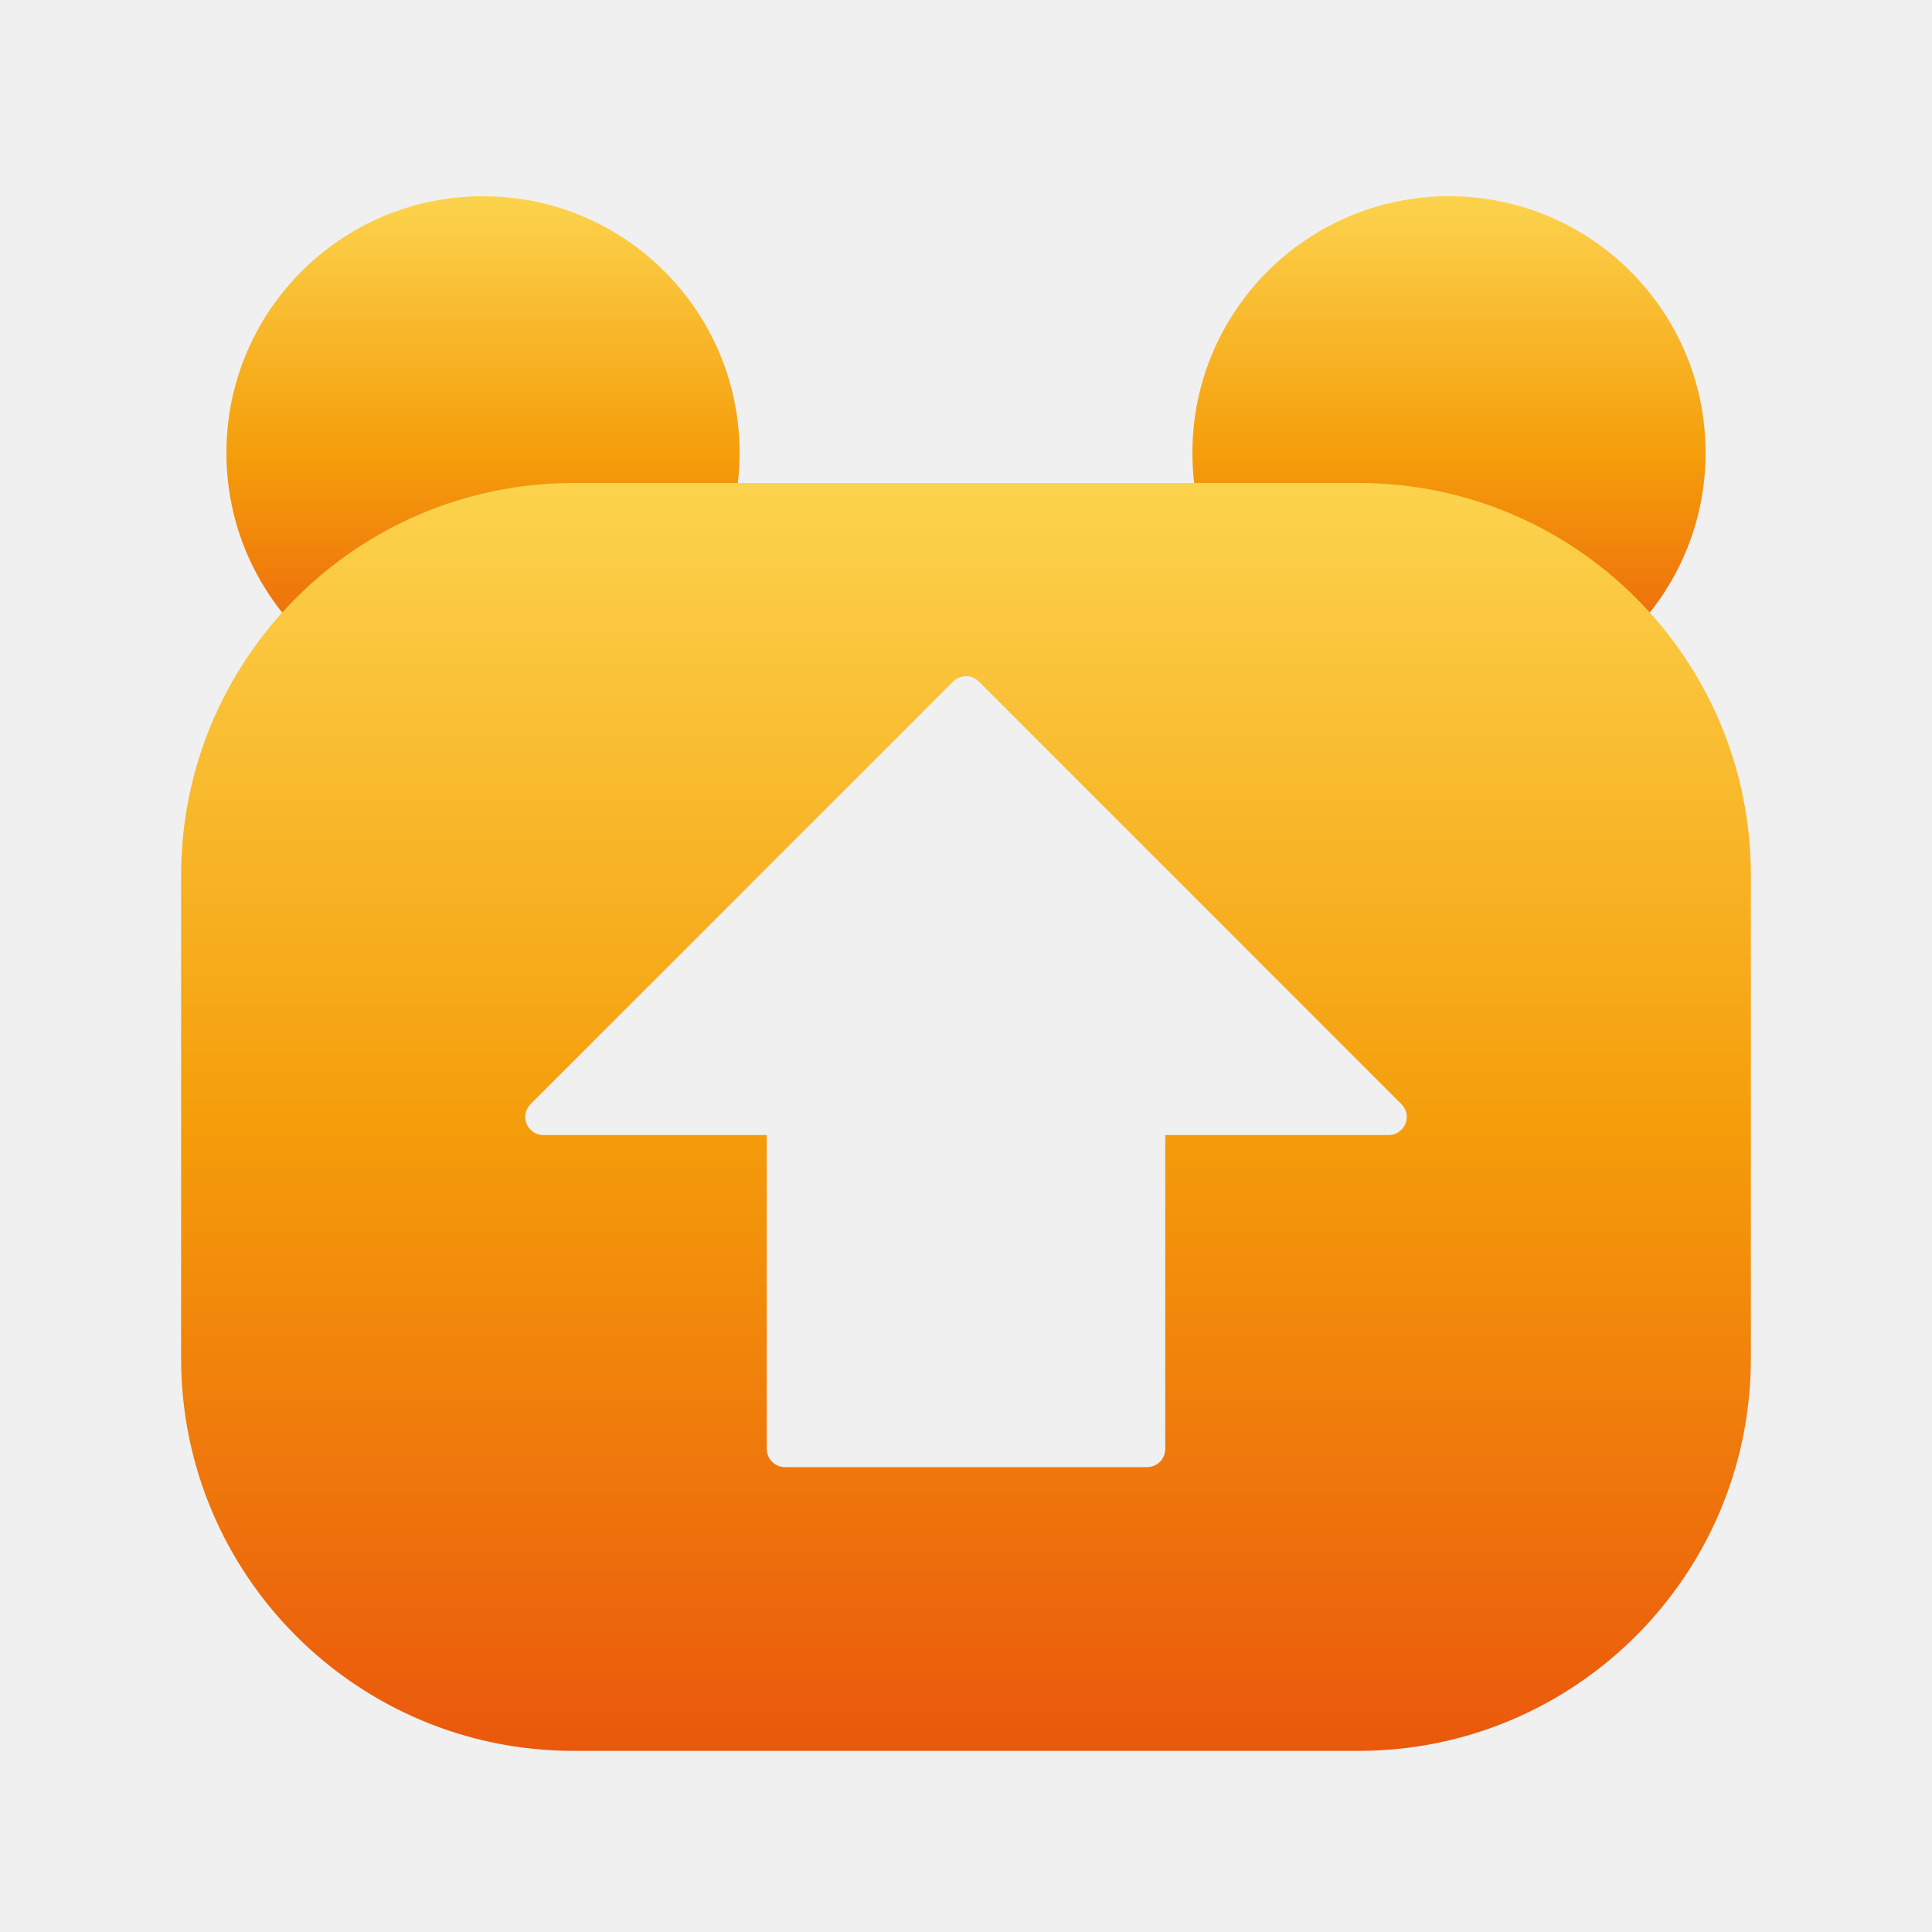
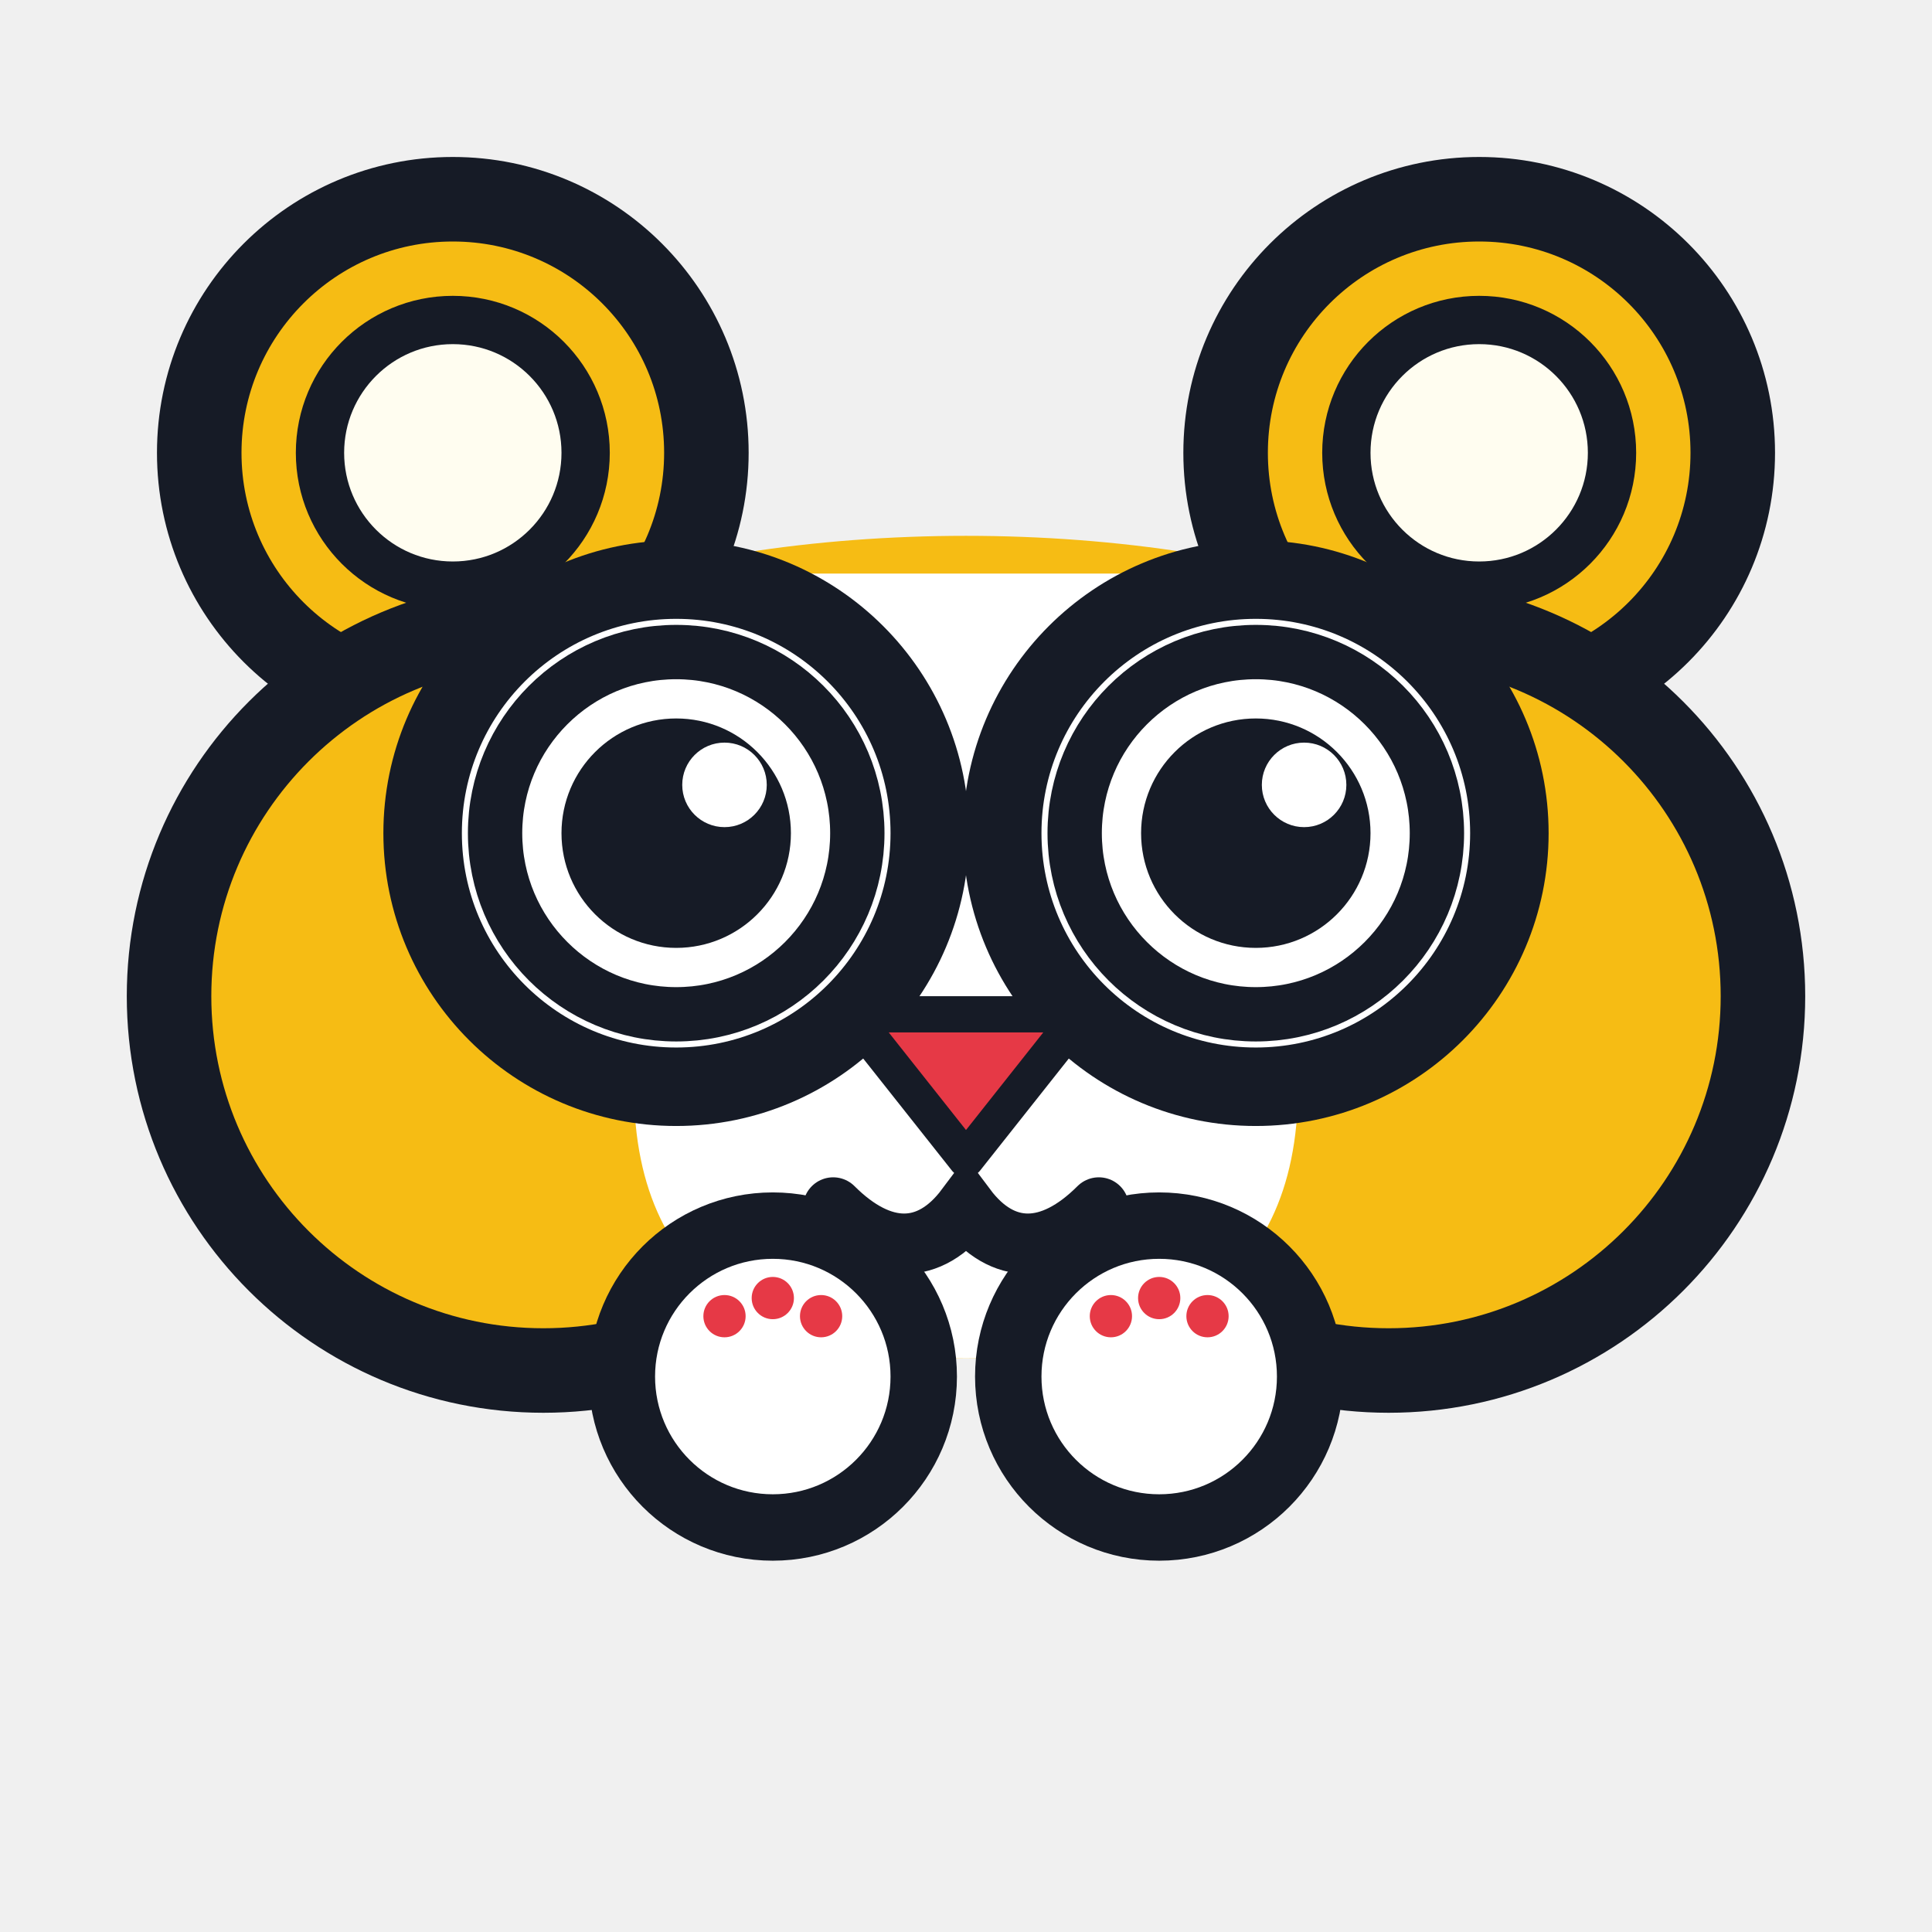
- <svg xmlns="http://www.w3.org/2000/svg" viewBox="0 0 64 64" width="100%" height="100%">
+ <svg xmlns="http://www.w3.org/2000/svg" viewBox="0 0 32 32" width="100%" height="100%">
  <defs>
-     <linearGradient id="goldC" x1="0%" y1="0%" x2="0%" y2="100%">
-       <stop offset="0%" stop-color="#FCD34D" />
-       <stop offset="50%" stop-color="#F59E0B" />
-       <stop offset="100%" stop-color="#EA580C" />
-     </linearGradient>
-     <mask id="maskC">
-       <rect width="64" height="64" fill="white" />
-       <path d="M 32 23 L 46 37 L 38 37 L 38 48 L 26 48 L 26 37 L 18 37 Z" fill="black" stroke="black" stroke-width="1.2" stroke-linejoin="round" />
-     </mask>
+     <style>
+       .c-yellow { fill: #F6BC14; stroke: #161B26; stroke-width: 1.4; stroke-linejoin: round; stroke-linecap: round; }
+       .c-ear-inner { fill: #FFFDF0; stroke: #161B26; stroke-width: 0.8; }
+       .c-muzzle { fill: #FFFFFF; }
+       .c-eye-outer { fill: #FFFFFF; stroke: #161B26; stroke-width: 1.3; }
+       .c-eye-mid { fill: #FFFFFF; stroke: #161B26; stroke-width: 0.9; }
+       .c-pupil { fill: #161B26; }
+       .c-glare { fill: #FFFFFF; }
+       .c-nose { fill: #E63946; stroke: #161B26; stroke-width: 0.6; stroke-linejoin: round; }
+       .c-mouth { fill: none; stroke: #161B26; stroke-width: 1.0; stroke-linecap: round; }
+       .c-paw { fill: #FFFFFF; stroke: #161B26; stroke-width: 1.1; stroke-linejoin: round; }
+       .c-toe { fill: #E63946; }
+     </style>
  </defs>
-   <g mask="url(#maskC)">
-     <circle cx="16" cy="15" r="8.5" fill="url(#goldC)" />
-     <circle cx="48" cy="15" r="8.5" fill="url(#goldC)" />
-     <rect x="6" y="16" width="52" height="42" rx="13" fill="url(#goldC)" />
-   </g>
+   <circle cx="7.5" cy="7.5" r="4.2" class="c-yellow" />
+   <circle cx="7.5" cy="7.5" r="2.2" class="c-ear-inner" />
+   <circle cx="24.5" cy="7.5" r="4.2" class="c-yellow" />
+   <circle cx="24.5" cy="7.5" r="2.2" class="c-ear-inner" />
+   <circle cx="9.0" cy="16.5" r="6.2" class="c-yellow" />
+   <circle cx="23.0" cy="16.5" r="6.2" class="c-yellow" />
+   <path d="M 9 10 C 13 8.5, 19 8.5, 23 10 C 25.5 12, 26.5 15, 26.5 18 C 26.5 21, 21.5 22.5, 16 22.5 C 10.5 22.5, 5.5 21, 5.5 18 C 5.5 15, 6.5 12, 9 10 Z" fill="#F6BC14" />
+   <path d="M 12.5 9.5 C 12.5 9.5, 10.5 14, 10.5 18 C 10.5 21.5, 13 22.5, 16 22.5 C 19 22.5, 21.5 21.5, 21.5 18 C 21.5 14, 19.5 9.5, 19.5 9.5 Z" class="c-muzzle" />
+   <circle cx="11.2" cy="13.8" r="4.2" class="c-eye-outer" />
+   <circle cx="11.2" cy="13.8" r="3.0" class="c-eye-mid" />
+   <circle cx="11.2" cy="13.8" r="1.9" class="c-pupil" />
+   <circle cx="12.0" cy="13.0" r="0.7" class="c-glare" />
+   <circle cx="20.8" cy="13.8" r="4.2" class="c-eye-outer" />
+   <circle cx="20.8" cy="13.8" r="3.0" class="c-eye-mid" />
+   <circle cx="20.8" cy="13.8" r="1.9" class="c-pupil" />
+   <circle cx="21.6" cy="13.0" r="0.7" class="c-glare" />
+   <polygon points="14.1,16.8 17.9,16.8 16.0,19.2" class="c-nose" />
+   <path d="M 13.8 20.0 C 14.6 20.8, 15.4 20.8, 16.0 20.0 C 16.6 20.8, 17.4 20.8, 18.2 20.0" class="c-mouth" />
+   <circle cx="12.8" cy="22.8" r="2.5" class="c-paw" />
+   <circle cx="12.0" cy="21.8" r="0.35" class="c-toe" />
+   <circle cx="12.8" cy="21.5" r="0.35" class="c-toe" />
+   <circle cx="13.6" cy="21.8" r="0.35" class="c-toe" />
+   <circle cx="19.2" cy="22.8" r="2.5" class="c-paw" />
+   <circle cx="18.4" cy="21.8" r="0.35" class="c-toe" />
+   <circle cx="19.2" cy="21.5" r="0.35" class="c-toe" />
+   <circle cx="20.0" cy="21.8" r="0.35" class="c-toe" />
</svg>
